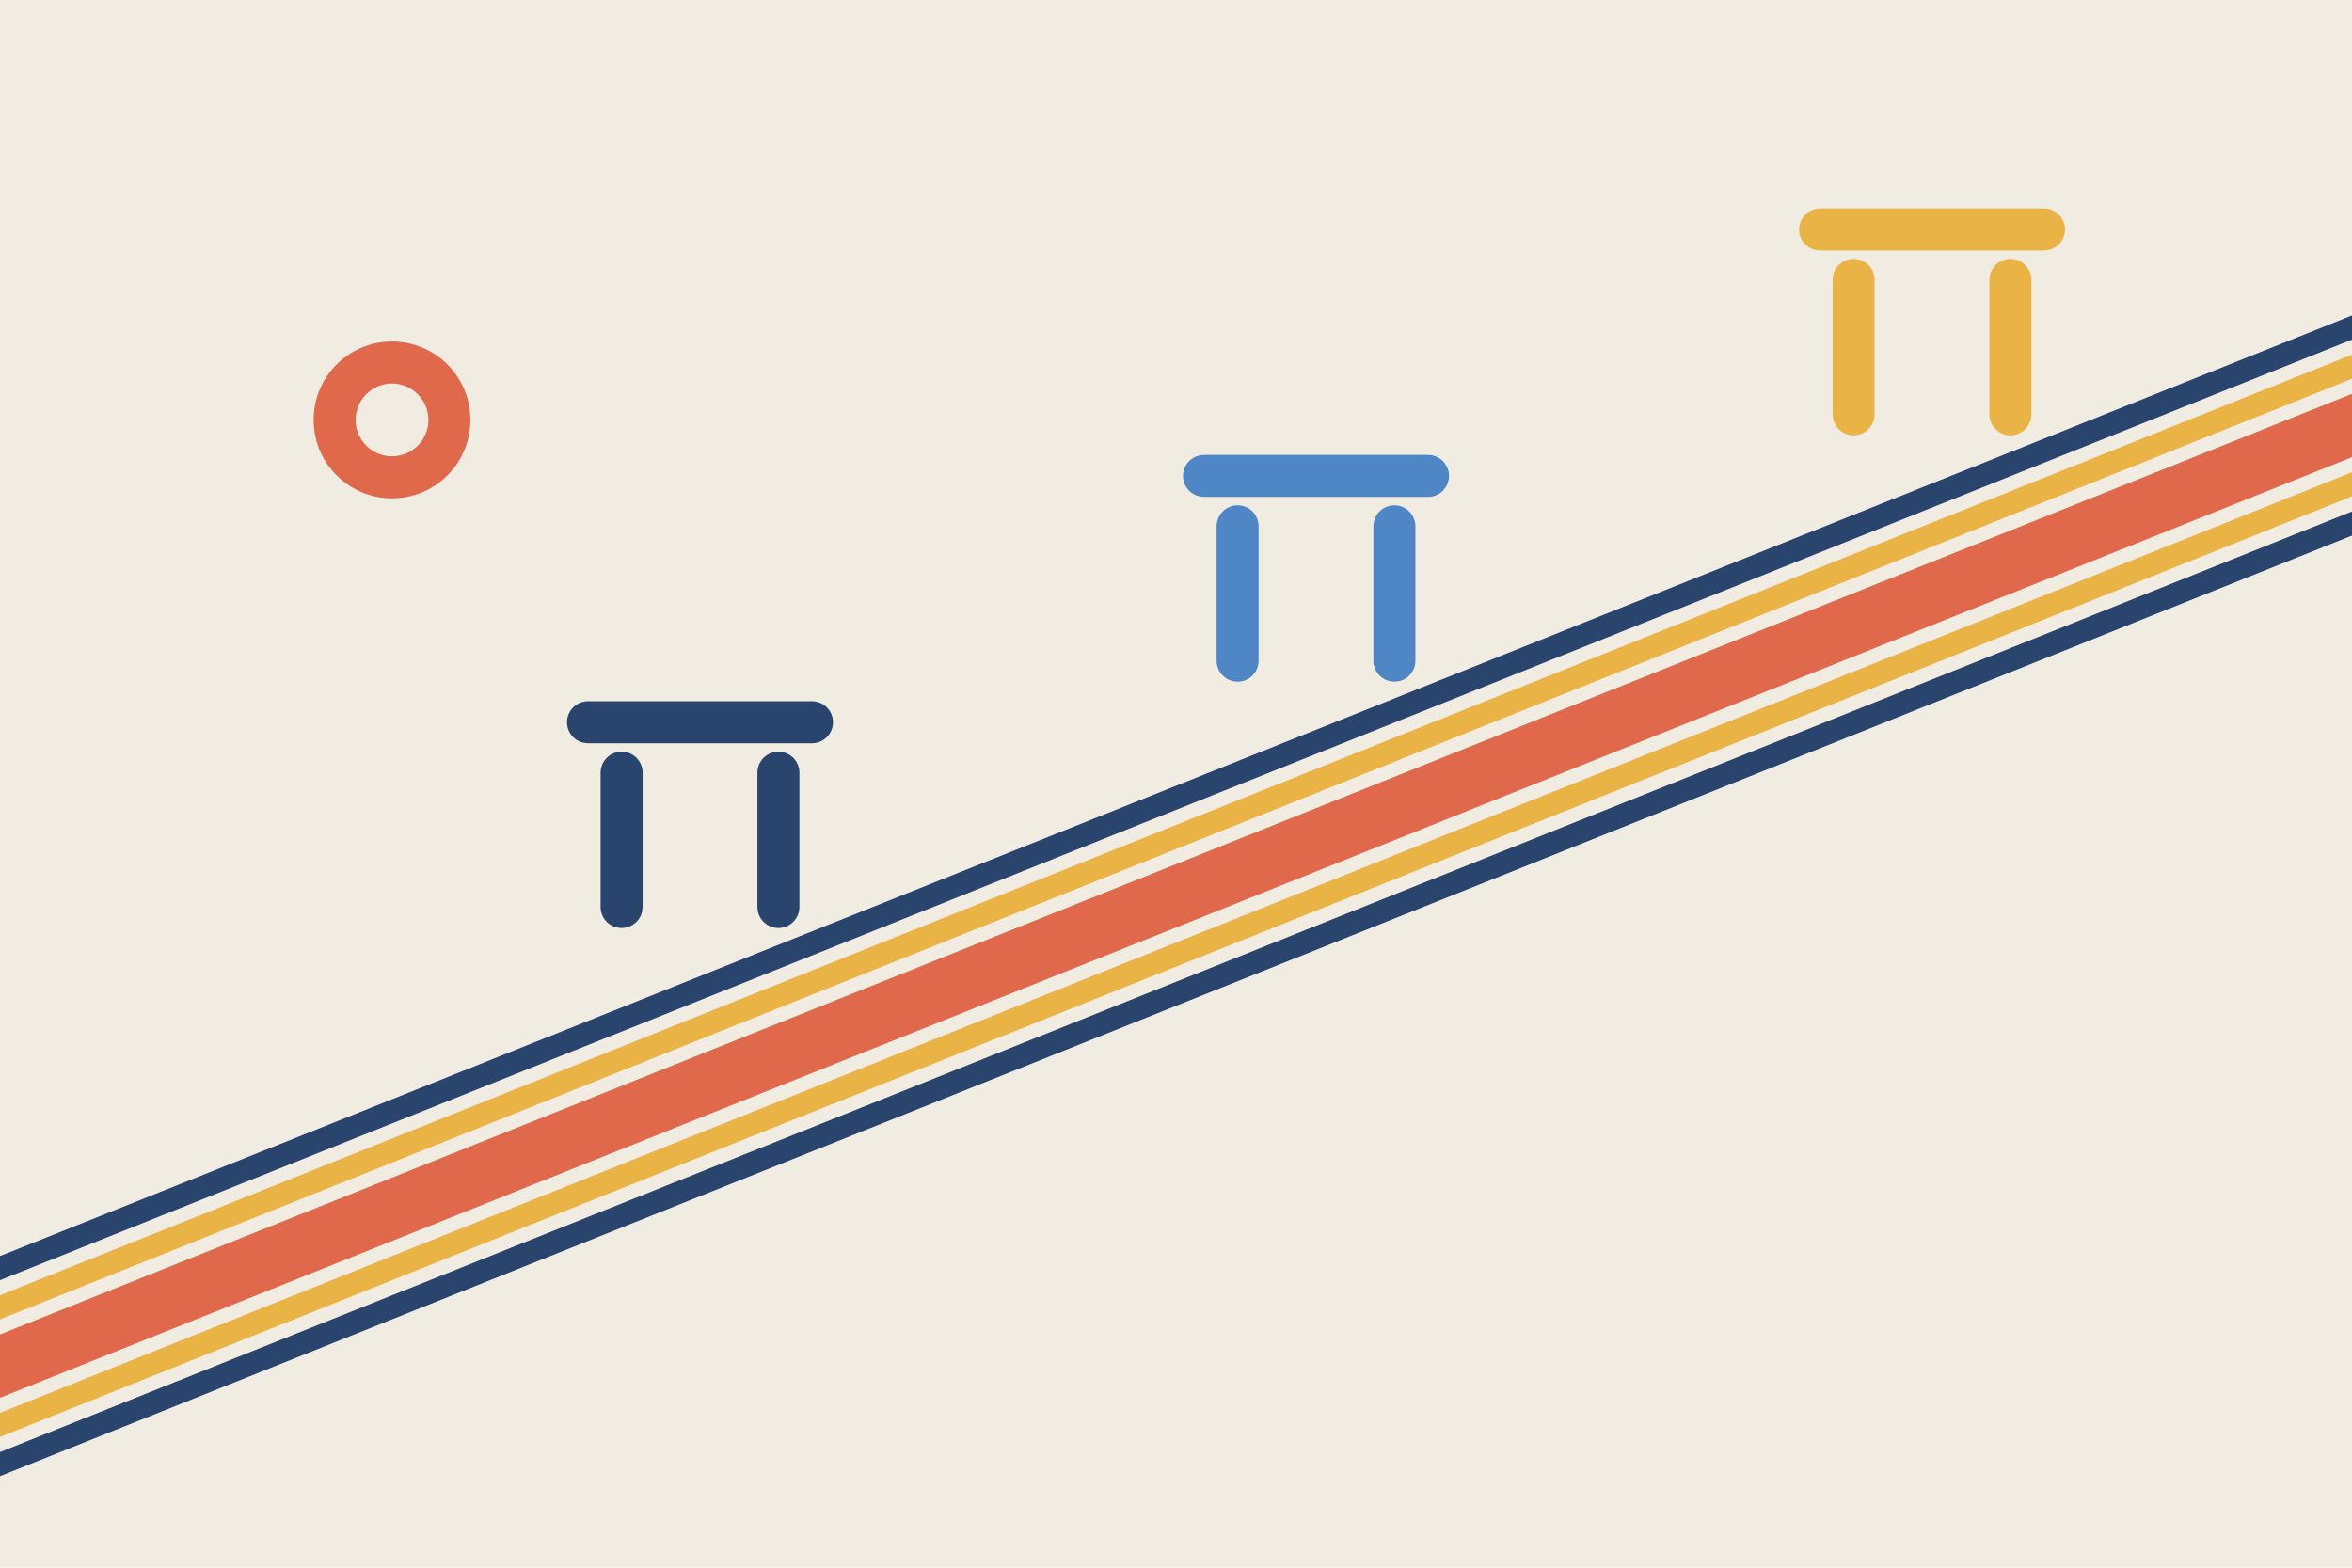
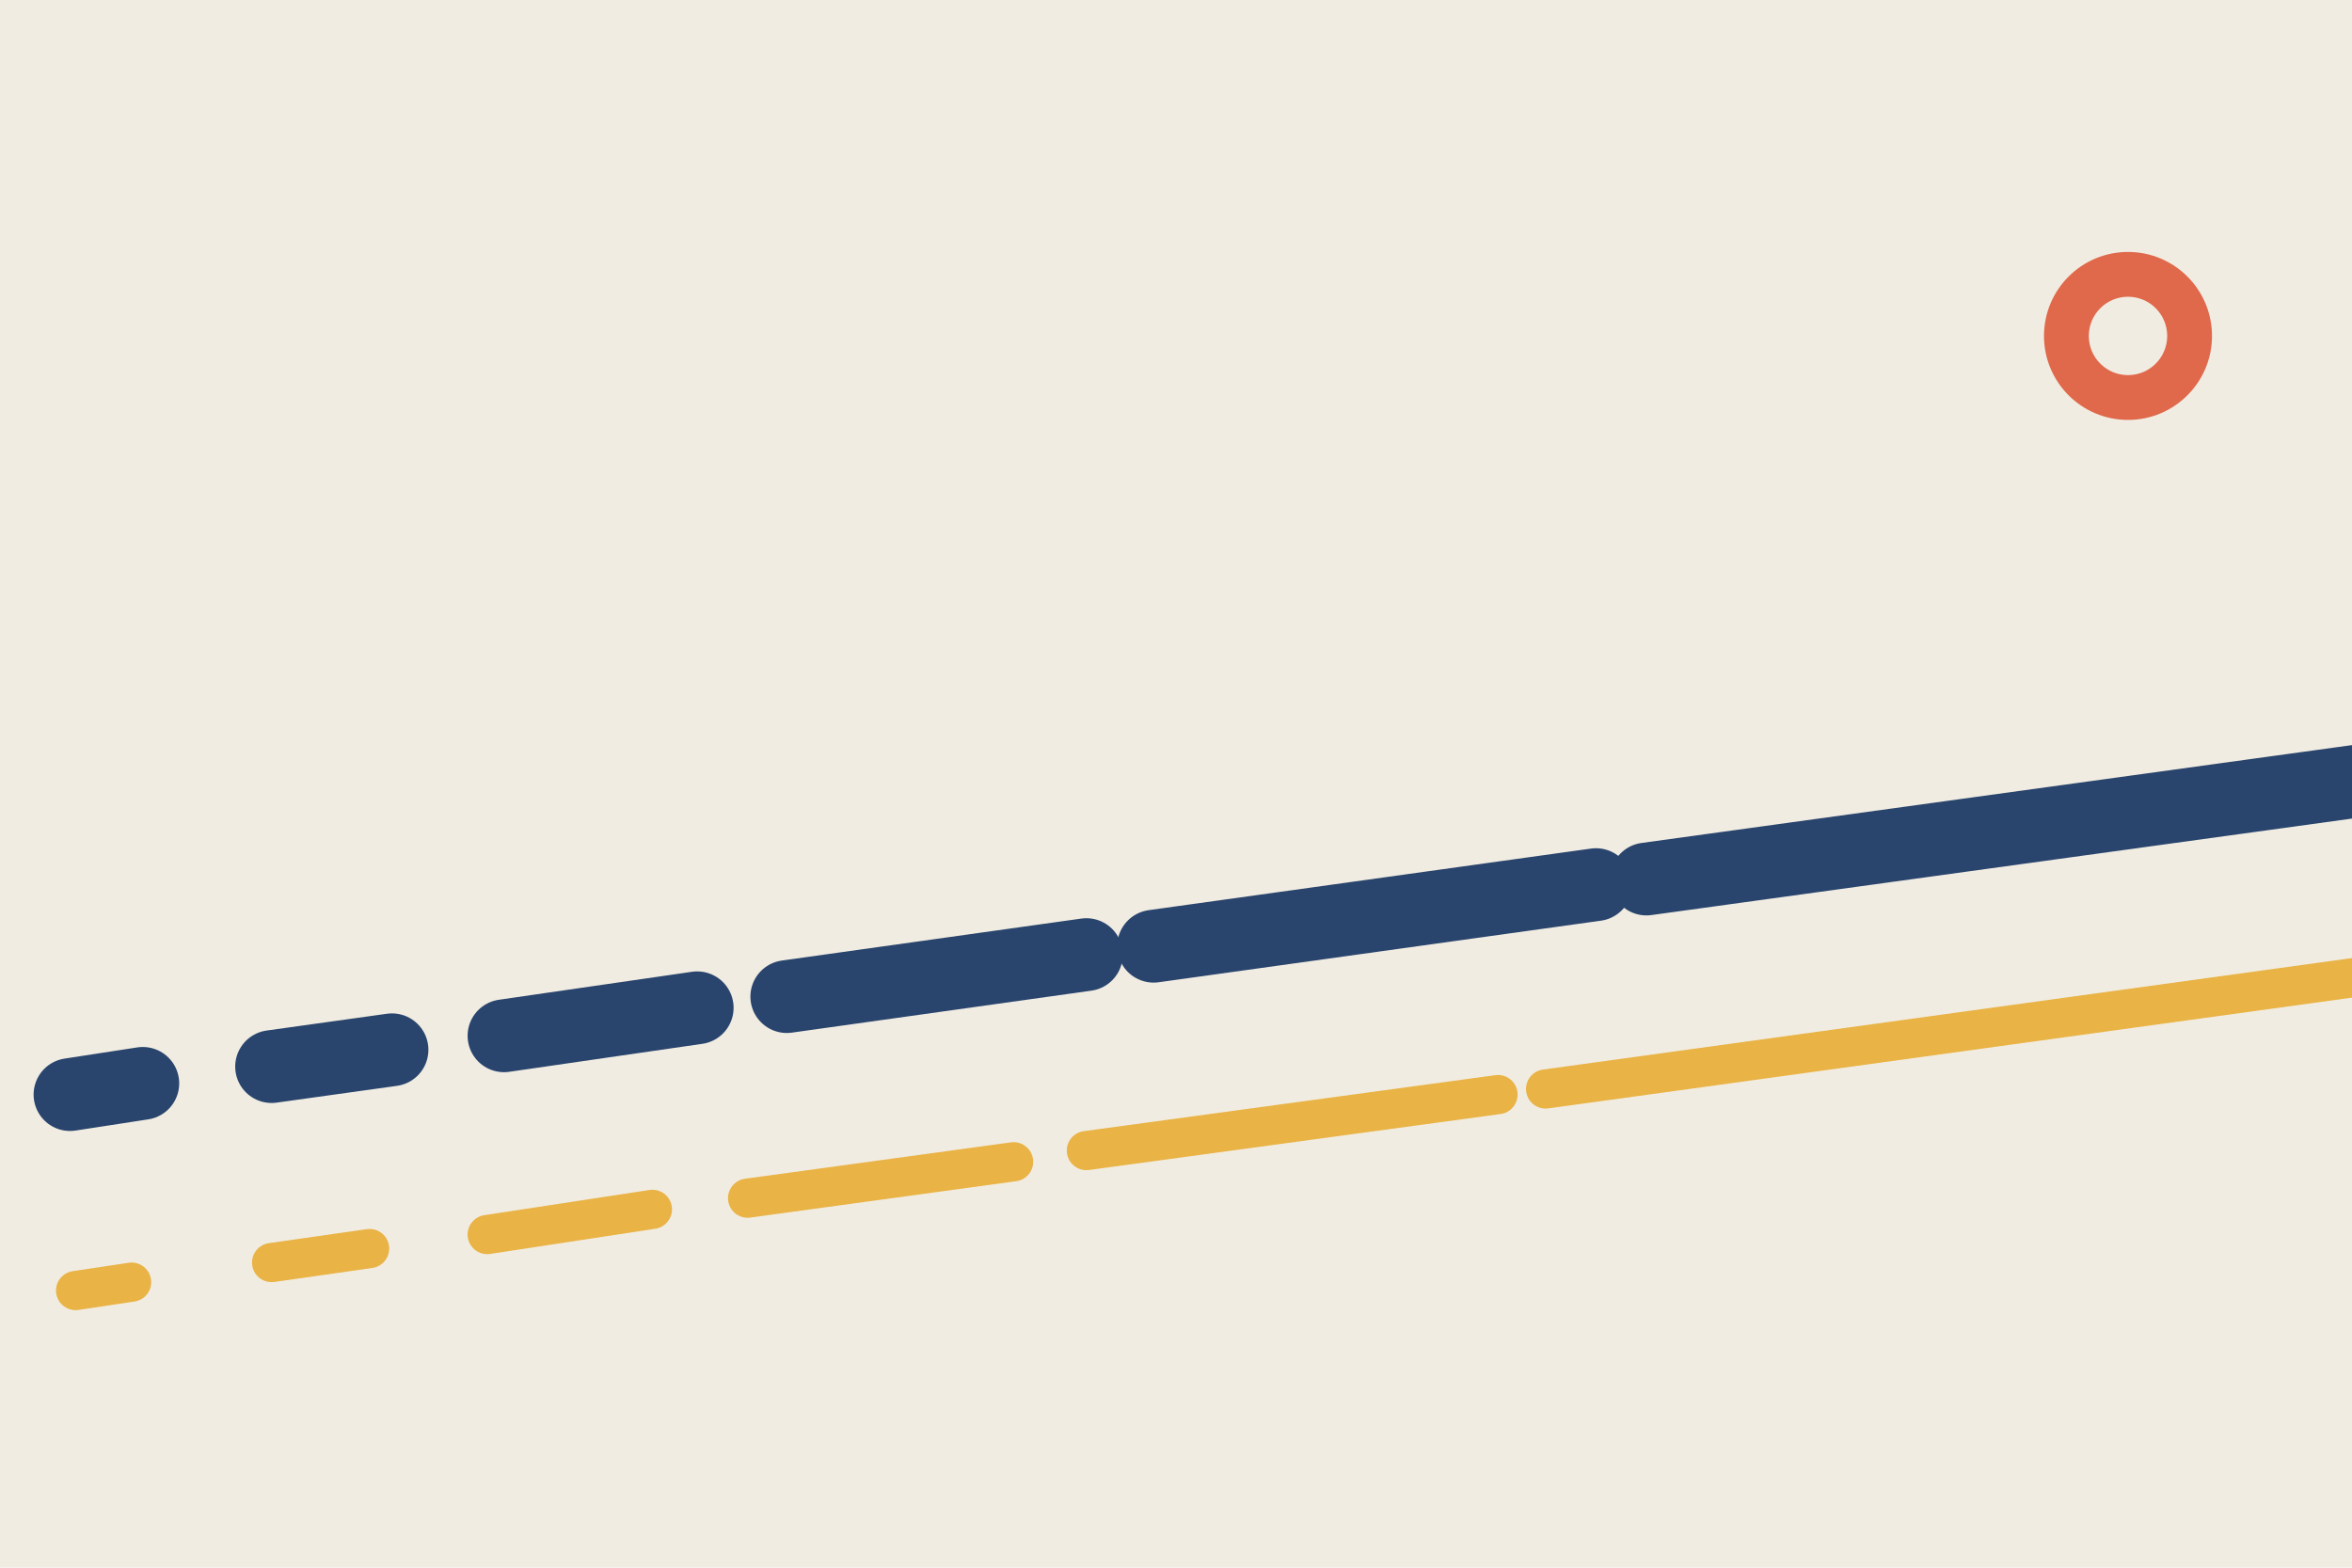
<svg xmlns="http://www.w3.org/2000/svg" viewBox="0 0 840 560" fill="none">
  <rect width="840" height="560" fill="#f1ece1" />
-   <path d="M-80 520 L920 120" stroke="#29456e" stroke-width="73" stroke-linecap="round" fill="none" />
-   <path d="M-80 520 L920 120" stroke="#f1ece1" stroke-width="57" stroke-linecap="round" fill="none" />
-   <path d="M-80 520 L920 120" stroke="#e9b345" stroke-width="47" stroke-linecap="round" fill="none" />
-   <path d="M-80 520 L920 120" stroke="#f1ece1" stroke-width="31" stroke-linecap="round" fill="none" />
-   <path d="M-80 520 L920 120" stroke="#e0684b" stroke-width="21" stroke-linecap="round" fill="none" />
-   <path d="M210 258 H290" stroke="#29456e" stroke-width="15" stroke-linecap="round" fill="none" />
-   <path d="M222 276 V324" stroke="#29456e" stroke-width="15" stroke-linecap="round" fill="none" />
-   <path d="M278 276 V324" stroke="#29456e" stroke-width="15" stroke-linecap="round" fill="none" />
-   <path d="M430 170 H510" stroke="#4e86c6" stroke-width="15" stroke-linecap="round" fill="none" />
-   <path d="M442 188 V236" stroke="#4e86c6" stroke-width="15" stroke-linecap="round" fill="none" />
-   <path d="M498 188 V236" stroke="#4e86c6" stroke-width="15" stroke-linecap="round" fill="none" />
-   <path d="M650 82 H730" stroke="#e9b345" stroke-width="15" stroke-linecap="round" fill="none" />
-   <path d="M662 100 V148" stroke="#e9b345" stroke-width="15" stroke-linecap="round" fill="none" />
-   <path d="M718 100 V148" stroke="#e9b345" stroke-width="15" stroke-linecap="round" fill="none" />
-   <circle cx="140" cy="150" r="28" fill="#e0684b" />
-   <circle cx="140" cy="150" r="13" fill="#f1ece1" />
+   <path d="M-40 400 L-26 398" stroke="#29456e" stroke-width="26" stroke-linecap="round" fill="none" />
+   <path d="M25 391 L51 387" stroke="#29456e" stroke-width="26" stroke-linecap="round" fill="none" />
+   <path d="M97 381 L140 375" stroke="#29456e" stroke-width="26" stroke-linecap="round" fill="none" />
+   <path d="M180 370 L249 360" stroke="#29456e" stroke-width="26" stroke-linecap="round" fill="none" />
+   <path d="M281 356 L388 341" stroke="#29456e" stroke-width="26" stroke-linecap="round" fill="none" />
+   <path d="M412 338 L570 316" stroke="#29456e" stroke-width="26" stroke-linecap="round" fill="none" />
+   <path d="M588 314 L980 260" stroke="#29456e" stroke-width="26" stroke-linecap="round" fill="none" />
+   <path d="M-40 470 L-30 469" stroke="#e9b345" stroke-width="14" stroke-linecap="round" fill="none" />
+   <path d="M27 461 L47 458" stroke="#e9b345" stroke-width="14" stroke-linecap="round" fill="none" />
+   <path d="M97 451 L132 446" stroke="#e9b345" stroke-width="14" stroke-linecap="round" fill="none" />
+   <path d="M174 441 L233 432" stroke="#e9b345" stroke-width="14" stroke-linecap="round" fill="none" />
+   <path d="M267 428 L362 415" stroke="#e9b345" stroke-width="14" stroke-linecap="round" fill="none" />
+   <path d="M388 411 L535 391" stroke="#e9b345" stroke-width="14" stroke-linecap="round" fill="none" />
+   <path d="M552 389 L980 330" stroke="#e9b345" stroke-width="14" stroke-linecap="round" fill="none" />
+   <circle cx="760" cy="120" r="30" fill="#e0684b" />
+   <circle cx="760" cy="120" r="14" fill="#f1ece1" />
</svg>
